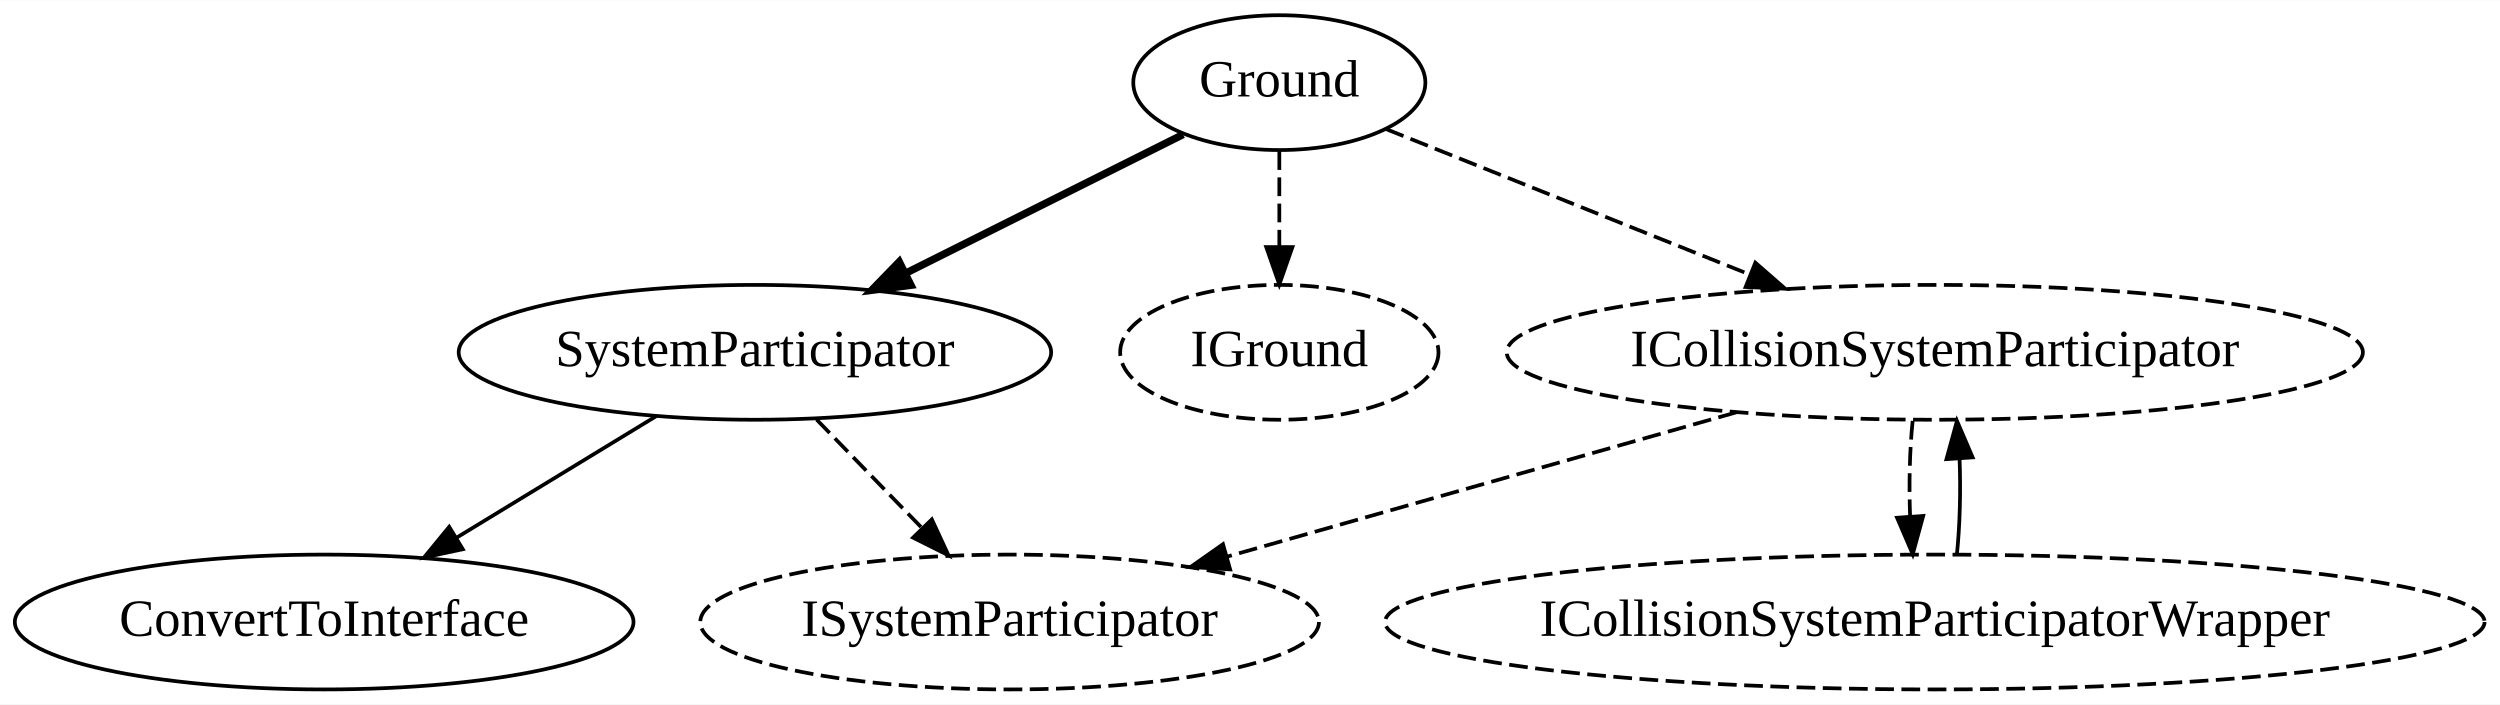
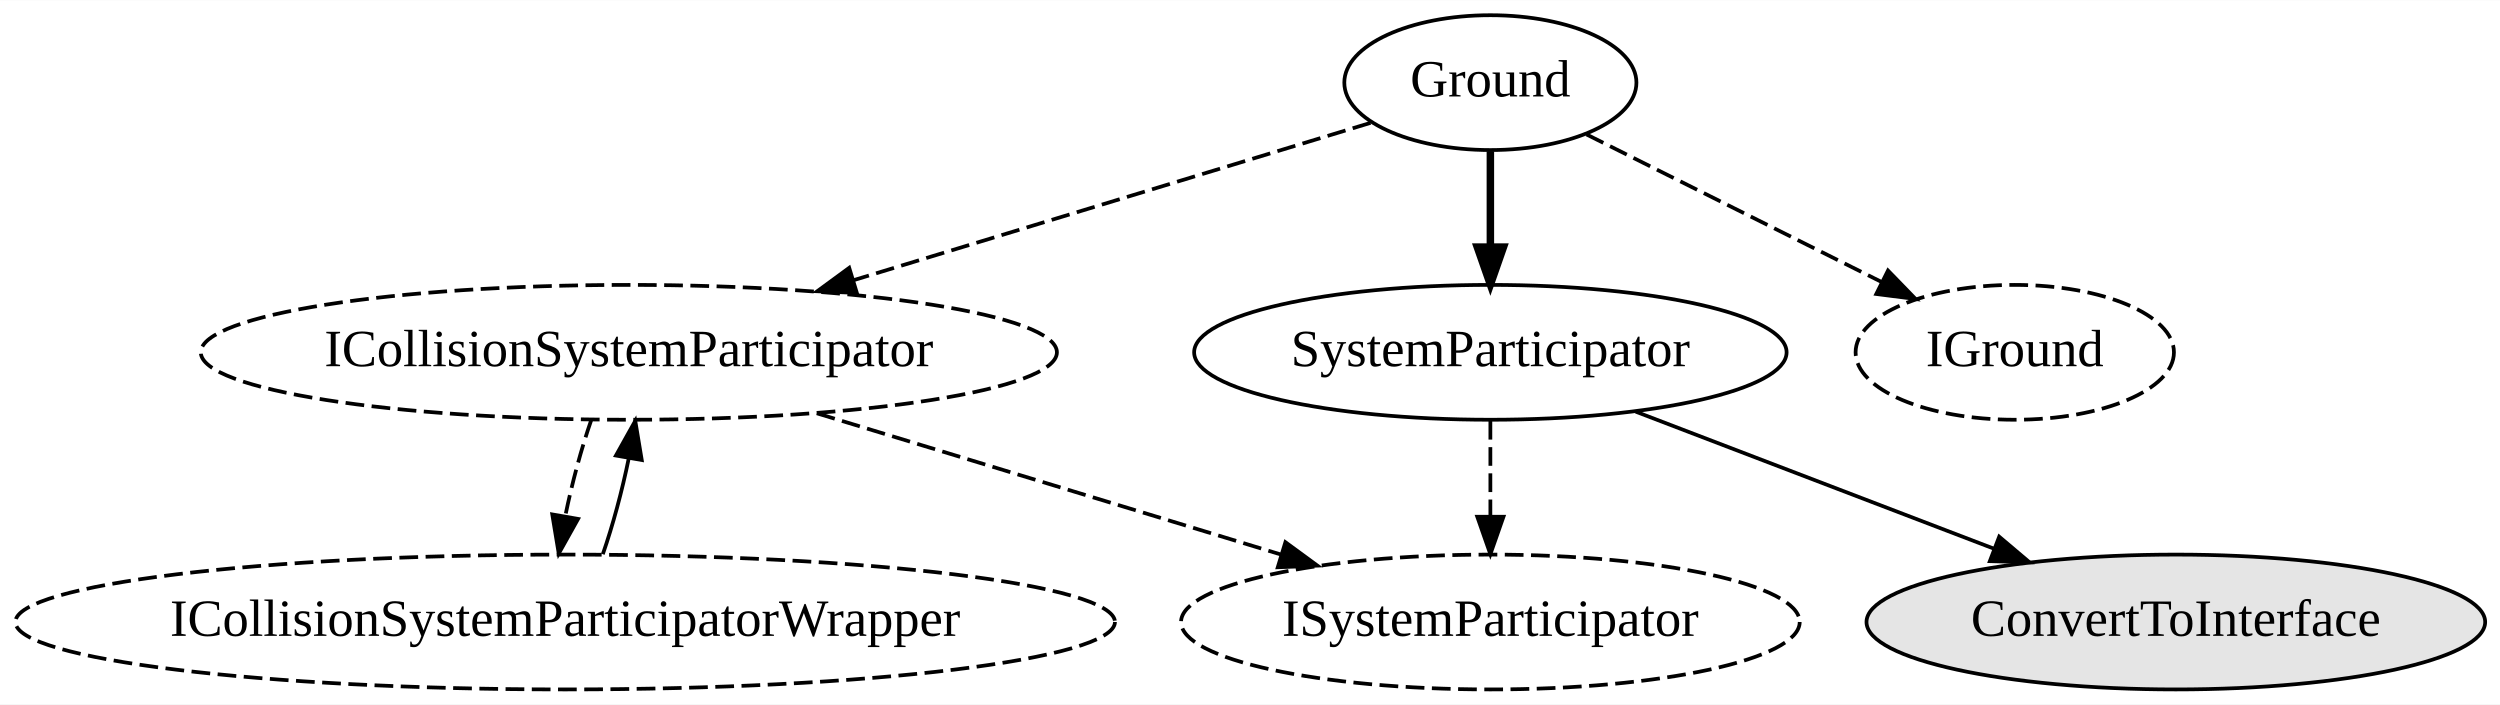
<svg xmlns="http://www.w3.org/2000/svg" width="667pt" height="188pt" viewBox="0.00 0.00 667.43 188.00">
  <g id="graph0" class="graph" transform="scale(1 1) rotate(0) translate(4 184)">
    <polygon fill="white" stroke="none" points="-4,4 -4,-184 663.43,-184 663.43,4 -4,4" />
    <g id="node1" class="node">
-       <ellipse fill="none" stroke="black" cx="197.543" cy="-90" rx="79.087" ry="18" />
-       <text text-anchor="middle" x="197.543" y="-86.3" font-family="Times New Roman,serif" font-size="14.00">SystemParticipator</text>
+       <ellipse fill="none" stroke="black" stroke-dasharray="5,2" cx="163.887" cy="-90" rx="114.28" ry="18" />
+       <text text-anchor="middle" x="163.887" y="-86.3" font-family="Times New Roman,serif" font-size="14.00">ICollisionSystemParticipator</text>
+     </g>
+     <g id="node3" class="node">
+       <ellipse fill="none" stroke="black" stroke-dasharray="5,2" cx="393.887" cy="-18" rx="82.585" ry="18" />
+       <text text-anchor="middle" x="393.887" y="-14.3" font-family="Times New Roman,serif" font-size="14.00">ISystemParticipator</text>
+     </g>
+     <g id="edge1" class="edge">
+       <path fill="none" stroke="black" stroke-dasharray="5,2" d="M214.077,-73.725C250.599,-62.609 300.069,-47.553 337.876,-36.047" />
+       <polygon fill="black" stroke="black" points="339.166,-39.313 347.714,-33.053 337.128,-32.616 339.166,-39.313" />
    </g>
    <g id="node6" class="node">
-       <ellipse fill="none" stroke="black" stroke-dasharray="5,2" cx="265.543" cy="-18" rx="82.585" ry="18" />
-       <text text-anchor="middle" x="265.543" y="-14.3" font-family="Times New Roman,serif" font-size="14.00">ISystemParticipator</text>
+       <ellipse fill="none" stroke="black" stroke-dasharray="5,2" cx="146.887" cy="-18" rx="146.774" ry="18" />
+       <text text-anchor="middle" x="146.887" y="-14.3" font-family="Times New Roman,serif" font-size="14.00">ICollisionSystemParticipatorWrapper</text>
    </g>
-     <g id="edge1" class="edge">
-       <path fill="none" stroke="black" stroke-dasharray="5,2" d="M214.004,-72.055C222.44,-63.371 232.86,-52.644 242.118,-43.114" />
-       <polygon fill="black" stroke="black" points="244.776,-45.401 249.233,-35.789 239.755,-40.523 244.776,-45.401" />
+     <g id="edge2" class="edge">
+       <path fill="none" stroke="black" stroke-dasharray="5,2" d="M153.894,-72.055C151.203,-64.346 148.698,-55.027 146.927,-46.364" />
+       <polygon fill="black" stroke="black" points="150.334,-45.526 145.17,-36.275 143.438,-46.728 150.334,-45.526" />
+     </g>
+     <g id="node2" class="node">
+       <ellipse fill="none" stroke="black" cx="393.887" cy="-90" rx="79.087" ry="18" />
+       <text text-anchor="middle" x="393.887" y="-86.3" font-family="Times New Roman,serif" font-size="14.00">SystemParticipator</text>
+     </g>
+     <g id="edge3" class="edge">
+       <path fill="none" stroke="black" stroke-dasharray="5,2" d="M393.887,-71.697C393.887,-63.983 393.887,-54.712 393.887,-46.112" />
+       <polygon fill="black" stroke="black" points="397.387,-46.104 393.887,-36.104 390.387,-46.104 397.387,-46.104" />
    </g>
    <g id="node7" class="node">
-       <ellipse fill="none" stroke="black" cx="82.543" cy="-18" rx="82.585" ry="18" />
-       <text text-anchor="middle" x="82.543" y="-14.3" font-family="Times New Roman,serif" font-size="14.00">ConvertToInterface</text>
+       <ellipse fill="#e5e5e5" stroke="black" cx="576.887" cy="-18" rx="82.585" ry="18" />
+       <text text-anchor="middle" x="576.887" y="-14.3" font-family="Times New Roman,serif" font-size="14.00">ConvertToInterface</text>
    </g>
-     <g id="edge2" class="edge">
-       <path fill="none" stroke="black" d="M171.159,-72.941C155.348,-63.316 135.045,-50.958 117.862,-40.499" />
-       <polygon fill="black" stroke="black" points="119.563,-37.437 109.201,-35.227 115.924,-43.416 119.563,-37.437" />
+     <g id="edge4" class="edge">
+       <path fill="none" stroke="black" d="M432.697,-74.155C460.625,-63.472 498.488,-48.989 528.406,-37.544" />
+       <polygon fill="black" stroke="black" points="529.729,-40.786 537.818,-33.944 527.228,-34.248 529.729,-40.786" />
    </g>
-     <g id="node2" class="node">
-       <ellipse fill="none" stroke="black" cx="337.543" cy="-162" rx="38.993" ry="18" />
-       <text text-anchor="middle" x="337.543" y="-158.3" font-family="Times New Roman,serif" font-size="14.00">Ground</text>
+     <g id="node4" class="node">
+       <ellipse fill="none" stroke="black" stroke-dasharray="5,2" cx="533.887" cy="-90" rx="42.494" ry="18" />
+       <text text-anchor="middle" x="533.887" y="-86.3" font-family="Times New Roman,serif" font-size="14.00">IGround</text>
    </g>
-     <g id="edge3" class="edge">
-       <path fill="none" stroke="black" stroke-width="2" d="M311.865,-148.161C291.167,-137.812 261.687,-123.072 237.848,-111.153" />
-       <polygon fill="black" stroke="black" stroke-width="2" points="239.196,-107.914 228.687,-106.572 236.066,-114.175 239.196,-107.914" />
+     <g id="node5" class="node">
+       <ellipse fill="none" stroke="black" cx="393.887" cy="-162" rx="38.993" ry="18" />
+       <text text-anchor="middle" x="393.887" y="-158.3" font-family="Times New Roman,serif" font-size="14.00">Ground</text>
    </g>
-     <g id="node3" class="node">
-       <ellipse fill="none" stroke="black" stroke-dasharray="5,2" cx="337.543" cy="-90" rx="42.494" ry="18" />
-       <text text-anchor="middle" x="337.543" y="-86.3" font-family="Times New Roman,serif" font-size="14.00">IGround</text>
+     <g id="edge6" class="edge">
+       <path fill="none" stroke="black" stroke-dasharray="5,2" d="M361.906,-151.267C326.333,-140.44 268.065,-122.706 223.923,-109.272" />
+       <polygon fill="black" stroke="black" points="224.752,-105.866 214.166,-106.302 222.714,-112.562 224.752,-105.866" />
    </g>
    <g id="edge5" class="edge">
-       <path fill="none" stroke="black" stroke-dasharray="5,2" d="M337.543,-143.697C337.543,-135.983 337.543,-126.712 337.543,-118.112" />
-       <polygon fill="black" stroke="black" points="341.043,-118.104 337.543,-108.104 334.043,-118.104 341.043,-118.104" />
+       <path fill="none" stroke="black" stroke-width="2" d="M393.887,-143.697C393.887,-135.983 393.887,-126.712 393.887,-118.112" />
+       <polygon fill="black" stroke="black" stroke-width="2" points="397.387,-118.104 393.887,-108.104 390.387,-118.104 397.387,-118.104" />
    </g>
-     <g id="node5" class="node">
-       <ellipse fill="none" stroke="black" stroke-dasharray="5,2" cx="512.543" cy="-90" rx="114.28" ry="18" />
-       <text text-anchor="middle" x="512.543" y="-86.3" font-family="Times New Roman,serif" font-size="14.00">ICollisionSystemParticipator</text>
-     </g>
-     <g id="edge4" class="edge">
-       <path fill="none" stroke="black" stroke-dasharray="5,2" d="M366.049,-149.597C392.293,-139.1 431.79,-123.301 463.161,-110.753" />
-       <polygon fill="black" stroke="black" points="464.628,-113.936 472.613,-106.972 462.028,-107.436 464.628,-113.936" />
-     </g>
-     <g id="node4" class="node">
-       <ellipse fill="none" stroke="black" stroke-dasharray="5,2" cx="512.543" cy="-18" rx="146.774" ry="18" />
-       <text text-anchor="middle" x="512.543" y="-14.3" font-family="Times New Roman,serif" font-size="14.00">ICollisionSystemParticipatorWrapper</text>
-     </g>
-     <g id="edge6" class="edge">
-       <path fill="none" stroke="black" d="M518.438,-36.104C519.243,-43.791 519.48,-53.054 519.147,-61.665" />
-       <polygon fill="black" stroke="black" points="515.651,-61.48 518.458,-71.697 522.635,-61.96 515.651,-61.48" />
+     <g id="edge7" class="edge">
+       <path fill="none" stroke="black" stroke-dasharray="5,2" d="M419.565,-148.161C441.684,-137.101 473.833,-121.027 498.409,-108.739" />
+       <polygon fill="black" stroke="black" points="500.041,-111.836 507.42,-104.233 496.911,-105.575 500.041,-111.836" />
    </g>
    <g id="edge8" class="edge">
-       <path fill="none" stroke="black" stroke-dasharray="5,2" d="M506.627,-71.697C505.831,-63.983 505.605,-54.712 505.947,-46.112" />
-       <polygon fill="black" stroke="black" points="509.441,-46.324 506.648,-36.104 502.458,-45.836 509.441,-46.324" />
-     </g>
-     <g id="edge7" class="edge">
-       <path fill="none" stroke="black" stroke-dasharray="5,2" d="M459.555,-73.983C419.53,-62.64 364.644,-47.085 323.462,-35.414" />
-       <polygon fill="black" stroke="black" points="324.412,-32.046 313.837,-32.687 322.504,-38.781 324.412,-32.046" />
+       <path fill="none" stroke="black" d="M156.936,-36.104C159.608,-43.791 162.094,-53.054 163.853,-61.665" />
+       <polygon fill="black" stroke="black" points="160.436,-62.446 165.6,-71.697 167.332,-61.244 160.436,-62.446" />
    </g>
  </g>
</svg>
